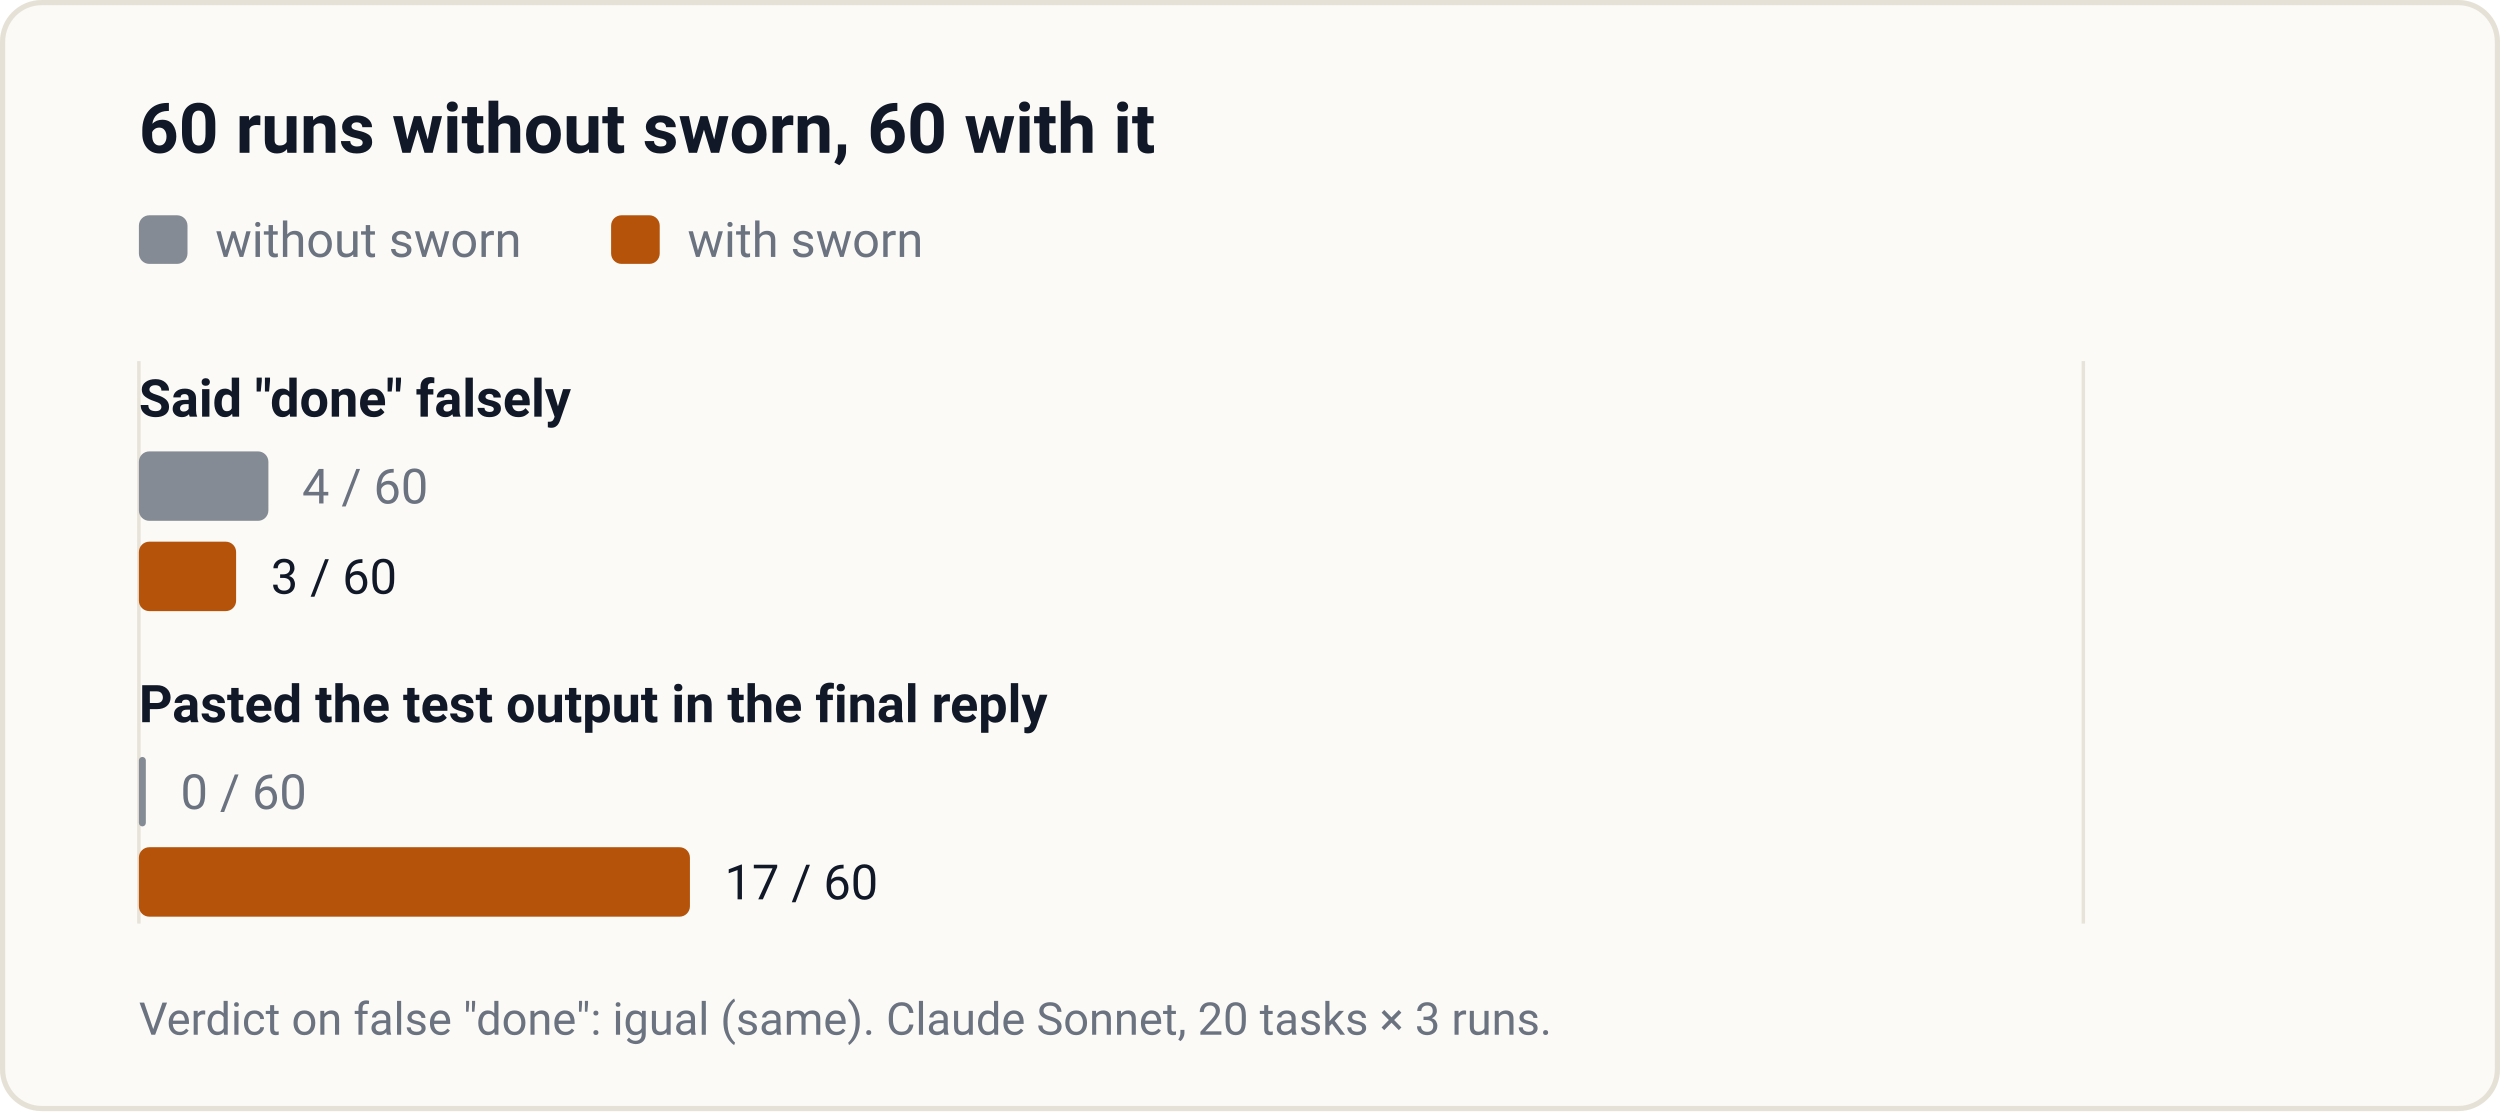
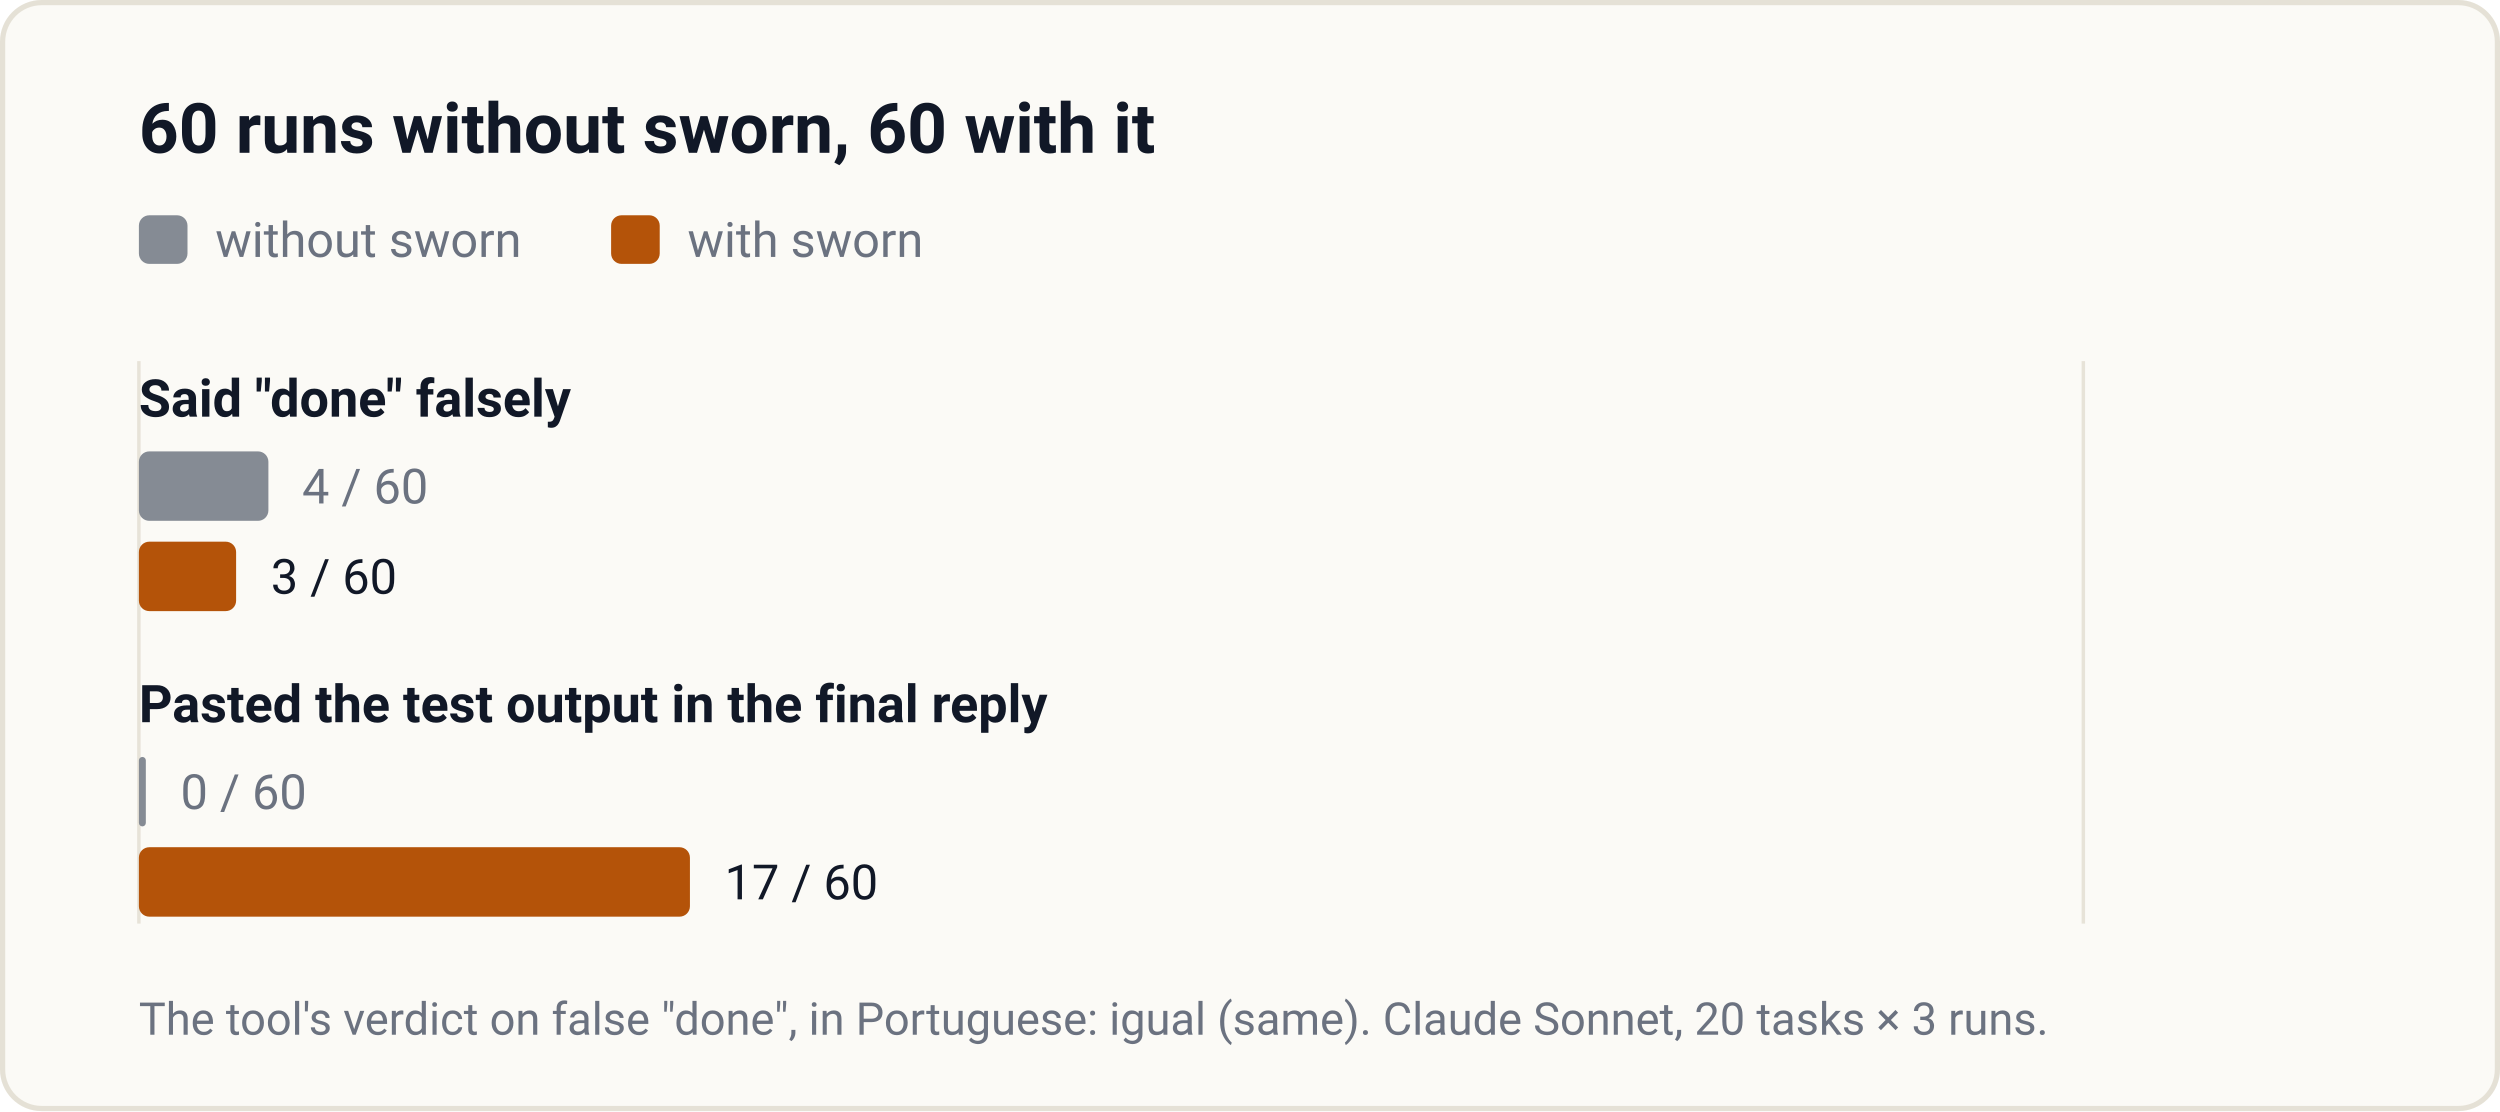
<svg xmlns="http://www.w3.org/2000/svg" width="720" height="320" viewBox="0 0 720 320" role="img" aria-labelledby="titulo desc">
  <style>
    .fundo { fill: #FBFAF6; }
    .borda { fill: none; stroke: #E5E1D6; }
    .grade { stroke: #E7E3D8; }
    .forte { fill: #111827; }
    .fraco { fill: #6B7280; }
    .sem { fill: #858B94; }
    .com { fill: #B45309; }
    @media (prefers-color-scheme: dark) {
      .fundo { fill: #0D1117; }
      .borda { stroke: #30363D; }
      .grade { stroke: #1B222C; }
      .forte { fill: #E5E7EB; }
      .fraco { fill: #8B949E; }
      .sem { fill: #6B7280; }
      .com { fill: #F59E0B; }
    }
  </style>
  <rect class="fundo" width="720" height="320" rx="12" />
  <rect class="borda" x="0.75" y="0.75" width="718.5" height="318.5" rx="11.25" stroke-width="1.5" />
  <g font-family="'Segoe UI', system-ui, -apple-system, Roboto, 'Helvetica Neue', Arial, sans-serif">
    <text class="forte" x="40" y="44" font-size="20" font-weight="700">60 runs without sworn, 60 with it</text>
    <rect class="sem" x="40" y="62" width="14" height="14" rx="3" />
    <text class="fraco" x="62" y="74" font-size="14">without sworn</text>
    <rect class="com" x="176" y="62" width="14" height="14" rx="3" />
    <text class="fraco" x="198" y="74" font-size="14">with sworn</text>
    <g class="grade" stroke-width="1">
      <path d="M40 104V266M600 104V266" />
    </g>
    <text class="forte" x="40" y="120" font-size="15" font-weight="600">Said "done" falsely</text>
    <rect class="sem" x="40" y="130" width="37.3" height="20" rx="3" />
    <text class="fraco" x="87" y="145" font-size="14">4 / 60</text>
    <rect class="com" x="40" y="156" width="28" height="20" rx="3" />
    <text class="forte" x="78" y="171" font-size="14">3 / 60</text>
    <text class="forte" x="40" y="208" font-size="15" font-weight="600">Pasted the test output in the final reply</text>
    <rect class="sem" x="40" y="218" width="2" height="20" rx="1" />
    <text class="fraco" x="52" y="233" font-size="14">0 / 60</text>
    <rect class="com" x="40" y="244" width="158.7" height="20" rx="3" />
    <text class="forte" x="208.7" y="259" font-size="14">17 / 60</text>
-     <text class="fraco" x="40" y="298" font-size="13">Verdict on false "done": igual (same). Claude Sonnet, 20 tasks × 3 runs.</text>
+     <text class="fraco" x="40" y="298" font-size="13">The tool's verdict on false "done", in Portuguese: igual (same). Claude Sonnet, 20 tasks × 3 runs.</text>
  </g>
</svg>
